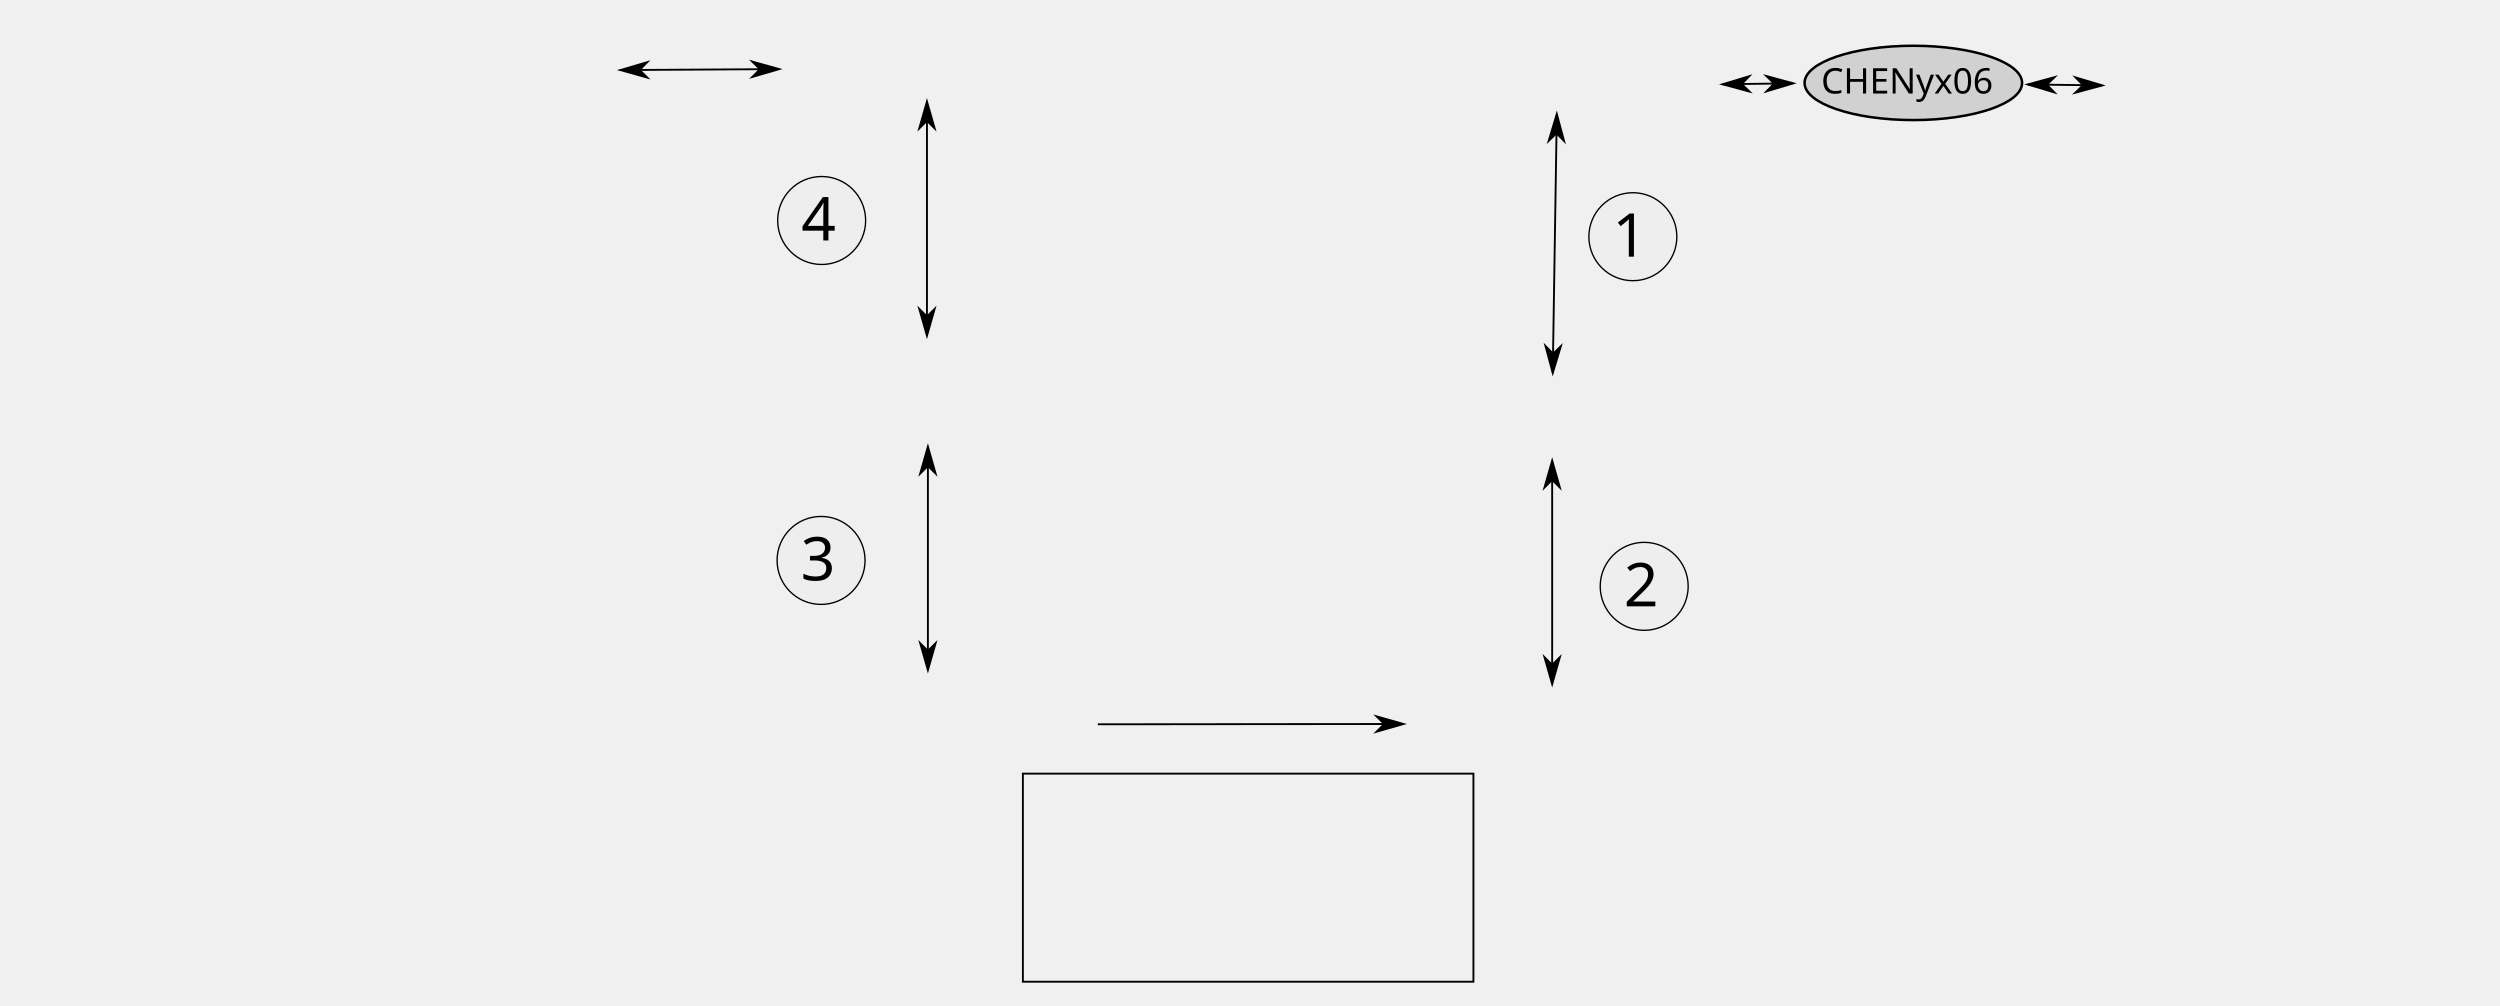
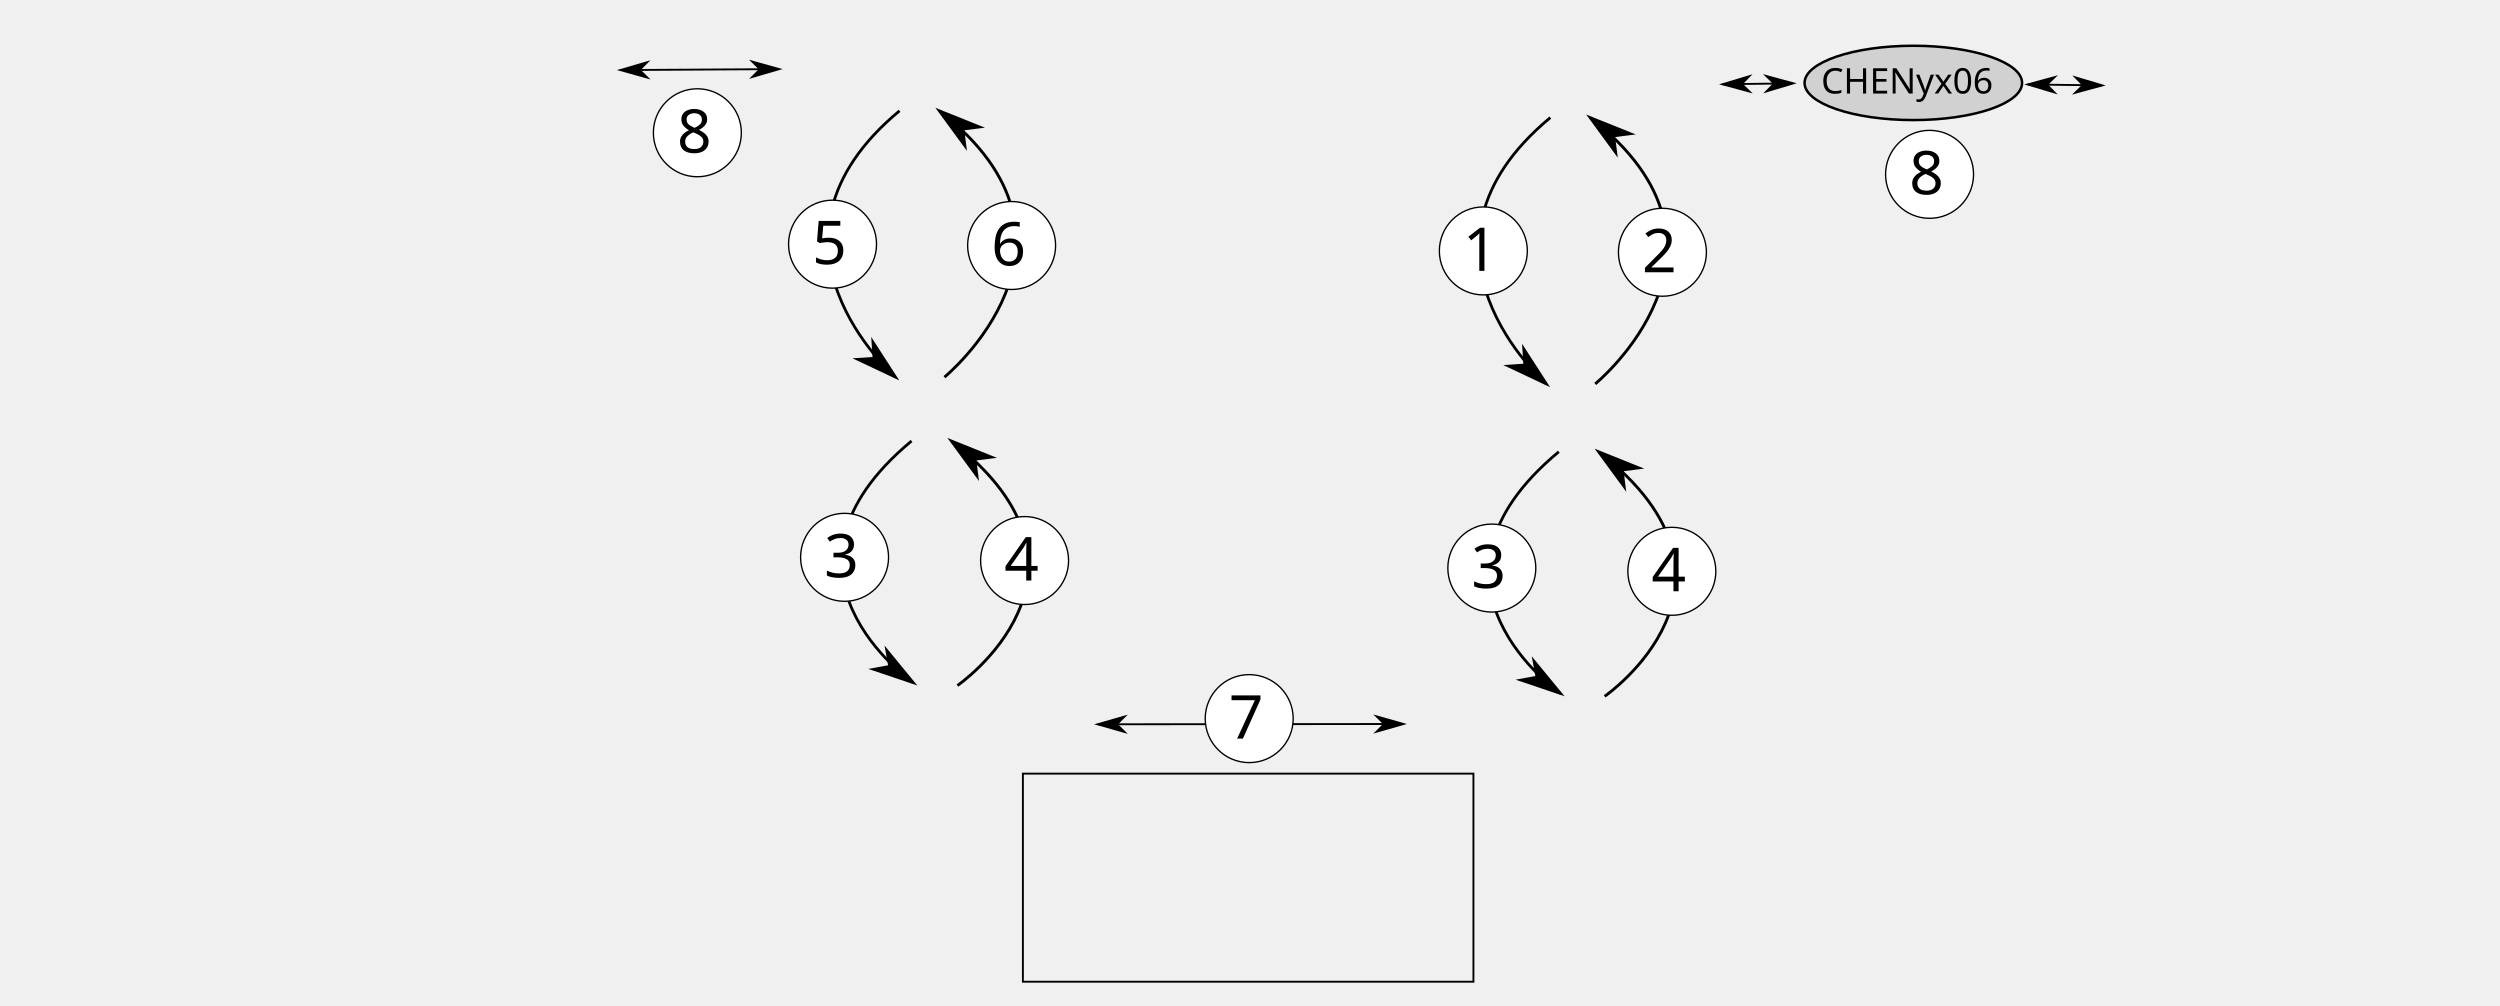
<svg xmlns="http://www.w3.org/2000/svg" width="350mm" height="140.824mm" viewBox="0 0 350 140.824" version="1.1" id="svg8">
  <defs id="defs2">
+     <marker orient="auto" refY="0" refX="0" id="marker3443" style="overflow:visible">
+       <path id="path3441" d="M 0,0 5,-5 -12.5,0 5,5 Z" style="fill:#000000;fill-opacity:1;fill-rule:evenodd;stroke:#000000;stroke-width:1pt;stroke-opacity:1" transform="matrix(0.8,0,0,0.8,10,0)" />
+     </marker>
+     <marker style="overflow:visible" id="marker1495" refX="0" refY="0" orient="auto">
+       <path transform="matrix(0.8,0,0,0.8,10,0)" style="fill:#000000;fill-opacity:1;fill-rule:evenodd;stroke:#000000;stroke-width:1pt;stroke-opacity:1" d="M 0,0 5,-5 -12.5,0 5,5 Z" id="path1493" />
+     </marker>
+     <marker orient="auto" refY="0" refX="0" id="marker1359" style="overflow:visible">
+       <path id="path1357" d="M 0,0 5,-5 -12.5,0 5,5 Z" style="fill:#000000;fill-opacity:1;fill-rule:evenodd;stroke:#000000;stroke-width:1pt;stroke-opacity:1" transform="matrix(-0.8,0,0,-0.8,-10,0)" />
+     </marker>
    <marker style="overflow:visible" id="marker3614" refX="0" refY="0" orient="auto">
      <path transform="matrix(-0.8,0,0,-0.8,-10,0)" style="fill:#000000;fill-opacity:1;fill-rule:evenodd;stroke:#000000;stroke-width:1pt;stroke-opacity:1" d="M 0,0 5,-5 -12.5,0 5,5 Z" id="path3612" />
    </marker>
    <marker orient="auto" refY="0" refX="0" id="marker3448" style="overflow:visible">
      <path id="path3446" d="M 0,0 5,-5 -12.5,0 5,5 Z" style="fill:#000000;fill-opacity:1;fill-rule:evenodd;stroke:#000000;stroke-width:1pt;stroke-opacity:1" transform="matrix(-0.8,0,0,-0.8,-10,0)" />
    </marker>
-     <marker style="overflow:visible" id="marker3300" refX="0" refY="0" orient="auto">
-       <path transform="matrix(-0.8,0,0,-0.8,-10,0)" style="fill:#000000;fill-opacity:1;fill-rule:evenodd;stroke:#000000;stroke-width:1pt;stroke-opacity:1" d="M 0,0 5,-5 -12.5,0 5,5 Z" id="path3298" />
-     </marker>
-     <marker orient="auto" refY="0" refX="0" id="marker3158" style="overflow:visible">
-       <path id="path3156" d="M 0,0 5,-5 -12.5,0 5,5 Z" style="fill:#000000;fill-opacity:1;fill-rule:evenodd;stroke:#000000;stroke-width:1pt;stroke-opacity:1" transform="matrix(-0.8,0,0,-0.8,-10,0)" />
-     </marker>
-     <marker orient="auto" refY="0" refX="0" id="marker3016" style="overflow:visible">
-       <path id="path3014" d="M 0,0 5,-5 -12.5,0 5,5 Z" style="fill:#000000;fill-opacity:1;fill-rule:evenodd;stroke:#000000;stroke-width:1pt;stroke-opacity:1" transform="matrix(0.8,0,0,0.8,10,0)" />
-     </marker>
-     <marker style="overflow:visible" id="marker2886" refX="0" refY="0" orient="auto">
-       <path transform="matrix(0.8,0,0,0.8,10,0)" style="fill:#000000;fill-opacity:1;fill-rule:evenodd;stroke:#000000;stroke-width:1pt;stroke-opacity:1" d="M 0,0 5,-5 -12.5,0 5,5 Z" id="path2884" />
-     </marker>
    <marker style="overflow:visible" id="marker2744" refX="0" refY="0" orient="auto">
      <path transform="matrix(-0.8,0,0,-0.8,-10,0)" style="fill:#000000;fill-opacity:1;fill-rule:evenodd;stroke:#000000;stroke-width:1pt;stroke-opacity:1" d="M 0,0 5,-5 -12.5,0 5,5 Z" id="path2742" />
    </marker>
-     <marker orient="auto" refY="0" refX="0" id="marker3421" style="overflow:visible">
-       <path id="path3419" d="M 0,0 5,-5 -12.5,0 5,5 Z" style="fill:#000000;fill-opacity:1;fill-rule:evenodd;stroke:#000000;stroke-width:1pt;stroke-opacity:1" transform="matrix(0.8,0,0,0.8,10,0)" />
-     </marker>
    <marker style="overflow:visible" id="marker3249" refX="0" refY="0" orient="auto">
      <path transform="matrix(0.8,0,0,0.8,10,0)" style="fill:#000000;fill-opacity:1;fill-rule:evenodd;stroke:#000000;stroke-width:1pt;stroke-opacity:1" d="M 0,0 5,-5 -12.5,0 5,5 Z" id="path3247" />
    </marker>
-     <marker orient="auto" refY="0" refX="0" id="Arrow1Lstart" style="overflow:visible">
-       <path id="path833" d="M 0,0 5,-5 -12.5,0 5,5 Z" style="fill:#000000;fill-opacity:1;fill-rule:evenodd;stroke:#000000;stroke-width:1pt;stroke-opacity:1" transform="matrix(0.8,0,0,0.8,10,0)" />
-     </marker>
    <marker style="overflow:visible" id="marker2932" refX="0" refY="0" orient="auto">
      <path transform="matrix(-0.8,0,0,-0.8,-10,0)" style="fill:#000000;fill-opacity:1;fill-rule:evenodd;stroke:#000000;stroke-width:1pt;stroke-opacity:1" d="M 0,0 5,-5 -12.5,0 5,5 Z" id="path2930" />
    </marker>
-     <marker orient="auto" refY="0" refX="0" id="Arrow1Lend" style="overflow:visible">
-       <path id="path836" d="M 0,0 5,-5 -12.5,0 5,5 Z" style="fill:#000000;fill-opacity:1;fill-rule:evenodd;stroke:#000000;stroke-width:1pt;stroke-opacity:1" transform="matrix(-0.8,0,0,-0.8,-10,0)" />
-     </marker>
    <marker orient="auto" refY="0" refX="0" id="Arrow1Lend-6" style="overflow:visible">
      <path id="path836-0" d="M 0,0 5,-5 -12.5,0 5,5 Z" style="fill:#000000;fill-opacity:1;fill-rule:evenodd;stroke:#000000;stroke-width:1pt;stroke-opacity:1" transform="matrix(-0.8,0,0,-0.8,-10,0)" />
    </marker>
    <marker orient="auto" refY="0" refX="0" id="Arrow1Lend-6-1" style="overflow:visible">
      <path id="path836-0-5" d="M 0,0 5,-5 -12.5,0 5,5 Z" style="fill:#000000;fill-opacity:1;fill-rule:evenodd;stroke:#000000;stroke-width:1pt;stroke-opacity:1" transform="matrix(-0.8,0,0,-0.8,-10,0)" />
    </marker>
    <marker orient="auto" refY="0" refX="0" id="Arrow1Lend-6-1-2" style="overflow:visible">
      <path id="path836-0-5-8" d="M 0,0 5,-5 -12.5,0 5,5 Z" style="fill:#000000;fill-opacity:1;fill-rule:evenodd;stroke:#000000;stroke-width:1pt;stroke-opacity:1" transform="matrix(-0.8,0,0,-0.8,-10,0)" />
    </marker>
    <marker orient="auto" refY="0" refX="0" id="Arrow1Lend-6-1-9" style="overflow:visible">
      <path id="path836-0-5-7" d="M 0,0 5,-5 -12.5,0 5,5 Z" style="fill:#000000;fill-opacity:1;fill-rule:evenodd;stroke:#000000;stroke-width:1pt;stroke-opacity:1" transform="matrix(-0.8,0,0,-0.8,-10,0)" />
    </marker>
    <marker orient="auto" refY="0" refX="0" id="Arrow1Lend-6-8" style="overflow:visible">
      <path id="path836-0-1" d="M 0,0 5,-5 -12.5,0 5,5 Z" style="fill:#000000;fill-opacity:1;fill-rule:evenodd;stroke:#000000;stroke-width:1pt;stroke-opacity:1" transform="matrix(-0.8,0,0,-0.8,-10,0)" />
    </marker>
    <marker style="overflow:visible" id="marker3249-4" refX="0" refY="0" orient="auto">
      <path transform="matrix(0.8,0,0,0.8,10,0)" style="fill:#000000;fill-opacity:1;fill-rule:evenodd;stroke:#000000;stroke-width:1pt;stroke-opacity:1" d="M 0,0 5,-5 -12.5,0 5,5 Z" id="path3247-2" />
    </marker>
    <marker style="overflow:visible" id="marker3249-4-5" refX="0" refY="0" orient="auto">
      <path transform="matrix(0.8,0,0,0.8,10,0)" style="fill:#000000;fill-opacity:1;fill-rule:evenodd;stroke:#000000;stroke-width:1pt;stroke-opacity:1" d="M 0,0 5,-5 -12.5,0 5,5 Z" id="path3247-2-4" />
    </marker>
    <marker style="overflow:visible" id="marker3249-4-3" refX="0" refY="0" orient="auto">
      <path transform="matrix(0.8,0,0,0.8,10,0)" style="fill:#000000;fill-opacity:1;fill-rule:evenodd;stroke:#000000;stroke-width:1pt;stroke-opacity:1" d="M 0,0 5,-5 -12.5,0 5,5 Z" id="path3247-2-0" />
    </marker>
+     <marker orient="auto" refY="0" refX="0" id="marker1359-5" style="overflow:visible">
+       <path id="path1357-9" d="M 0,0 5,-5 -12.5,0 5,5 Z" style="fill:#000000;fill-opacity:1;fill-rule:evenodd;stroke:#000000;stroke-width:1pt;stroke-opacity:1" transform="matrix(-0.8,0,0,-0.8,-10,0)" />
+     </marker>
+     <marker style="overflow:visible" id="marker1495-2" refX="0" refY="0" orient="auto">
+       <path transform="matrix(0.8,0,0,0.8,10,0)" style="fill:#000000;fill-opacity:1;fill-rule:evenodd;stroke:#000000;stroke-width:1pt;stroke-opacity:1" d="M 0,0 5,-5 -12.5,0 5,5 Z" id="path1493-9" />
+     </marker>
+     <marker style="overflow:visible" id="marker1495-2-0" refX="0" refY="0" orient="auto">
+       <path transform="matrix(0.8,0,0,0.8,10,0)" style="fill:#000000;fill-opacity:1;fill-rule:evenodd;stroke:#000000;stroke-width:1pt;stroke-opacity:1" d="M 0,0 5,-5 -12.5,0 5,5 Z" id="path1493-9-4" />
+     </marker>
+     <marker orient="auto" refY="0" refX="0" id="marker1359-5-2" style="overflow:visible">
+       <path id="path1357-9-2" d="M 0,0 5,-5 -12.5,0 5,5 Z" style="fill:#000000;fill-opacity:1;fill-rule:evenodd;stroke:#000000;stroke-width:1pt;stroke-opacity:1" transform="matrix(-0.8,0,0,-0.8,-10,0)" />
+     </marker>
+     <marker orient="auto" refY="0" refX="0" id="marker1359-5-2-2" style="overflow:visible">
+       <path id="path1357-9-2-5" d="M 0,0 5,-5 -12.5,0 5,5 Z" style="fill:#000000;fill-opacity:1;fill-rule:evenodd;stroke:#000000;stroke-width:1pt;stroke-opacity:1" transform="matrix(-0.8,0,0,-0.8,-10,0)" />
+     </marker>
+     <marker style="overflow:visible" id="marker1495-2-0-5" refX="0" refY="0" orient="auto">
+       <path transform="matrix(0.8,0,0,0.8,10,0)" style="fill:#000000;fill-opacity:1;fill-rule:evenodd;stroke:#000000;stroke-width:1pt;stroke-opacity:1" d="M 0,0 5,-5 -12.5,0 5,5 Z" id="path1493-9-4-3" />
+     </marker>
  </defs>
  <g id="layer1" transform="translate(34.87539,-19.64069)">
-     <path style="fill:none;stroke:#000000;stroke-width:0.265px;stroke-linecap:butt;stroke-linejoin:miter;stroke-opacity:1;marker-end:url(#Arrow1Lend);marker-start:url(#marker2886)" d="M 94.898,33.881 V 66.622" id="path831" />
-     <flowRoot xml:space="preserve" id="flowRoot815-9" style="font-style:normal;font-weight:normal;line-height:0.25;font-family:sans-serif;letter-spacing:0px;word-spacing:0px;baseline-shift:baseline;fill:#000000;fill-opacity:1;stroke:none" transform="matrix(0.4623408,0,0,0.4666519,13.54713,-32.45802)">
+     <path style="fill:none;stroke:#000000;stroke-width:0.405;stroke-linecap:butt;stroke-linejoin:miter;stroke-miterlimit:4;stroke-dasharray:none;stroke-opacity:1;marker-start:url(#marker1495)" d="m 96.695,35.21 c 23.665,18.371 0.649,37.232 0.649,37.232" id="path1116-8" />
+     <path style="fill:none;stroke:#000000;stroke-width:0.392px;stroke-linecap:butt;stroke-linejoin:miter;stroke-opacity:1;marker-end:url(#marker1359)" d="M 91.058,35.156 C 68.917,53.532 90.452,72.398 90.452,72.398" id="path1116" />
+     <flowRoot xml:space="preserve" id="flowRoot815-9" style="font-style:normal;font-weight:normal;line-height:0.25;font-family:sans-serif;letter-spacing:0px;word-spacing:0px;baseline-shift:baseline;fill:#000000;fill-opacity:1;stroke:none" transform="matrix(0.4623408,0,0,0.4666519,11.67625,-31.1484)">
      <flowRegion id="flowRegion817-4">
        <rect id="rect819-8" width="147.143" height="71.429" x="140" y="229.663" />
      </flowRegion>
      <flowPara id="flowPara821-5">
        <flowSpan style="font-style:normal;font-variant:normal;font-weight:normal;font-stretch:normal;font-family:Symbol;-inkscape-font-specification:Symbol" id="flowSpan1332">l</flowSpan>
        <flowSpan style="font-size:65%;baseline-shift:sub" id="flowSpan1435">ETRS89</flowSpan>/<flowSpan style="font-style:normal;font-variant:normal;font-weight:normal;font-stretch:normal;font-family:Symbol;-inkscape-font-specification:Symbol" id="flowSpan1334">j</flowSpan>
        <flowSpan style="font-size:65%;baseline-shift:sub" id="flowSpan823-4">ETRS89</flowSpan>
      </flowPara>
    </flowRoot>
    <flowRoot xml:space="preserve" id="flowRoot1393" style="font-style:normal;font-weight:normal;font-size:18.667px;line-height:0.25;font-family:sans-serif;letter-spacing:0px;word-spacing:0px;fill:#000000;fill-opacity:1;stroke:none" transform="scale(0.2645833)">
      <flowRegion id="flowRegion1395">
        <rect id="rect1397" width="2.143" height="25.714" x="360.714" y="346.091" />
      </flowRegion>
      <flowPara id="flowPara1399" />
    </flowRoot>
    <flowRoot xml:space="preserve" id="flowRoot1437" style="font-style:normal;font-variant:normal;font-weight:normal;font-stretch:normal;font-size:18.667px;line-height:1.25;font-family:'Times New Roman';-inkscape-font-specification:'Times New Roman, ';letter-spacing:0px;word-spacing:0px;fill:#000000;fill-opacity:1;stroke:none" transform="matrix(0.2645833,0,0,0.2645833,-37.36401,8.525762)">
      <flowRegion id="flowRegion1439" style="font-style:normal;font-variant:normal;font-weight:normal;font-stretch:normal;line-height:1.25;font-family:'Times New Roman';-inkscape-font-specification:'Times New Roman, '">
        <rect id="rect1441" width="248.385" height="22.049" x="32.143" y="240.377" style="font-style:normal;font-variant:normal;font-weight:normal;font-stretch:normal;line-height:1.25;font-family:'Times New Roman';-inkscape-font-specification:'Times New Roman, '" />
      </flowRegion>
      <flowPara id="flowPara1443" style="font-style:normal;font-variant:normal;font-weight:normal;font-stretch:normal;font-family:'Times New Roman';-inkscape-font-specification:'Times New Roman, '">Géographiques</flowPara>
    </flowRoot>
    <flowRoot xml:space="preserve" id="flowRoot1437-8" style="font-style:normal;font-variant:normal;font-weight:normal;font-stretch:normal;font-size:18.667px;line-height:1.25;font-family:'Times New Roman';-inkscape-font-specification:'Times New Roman, ';letter-spacing:0px;word-spacing:0px;fill:#000000;fill-opacity:1;stroke:none" transform="matrix(0.2645833,0,0,0.2645833,-38.38366,-37.55107)">
      <flowRegion id="flowRegion1439-3" style="font-style:normal;font-variant:normal;font-weight:normal;font-stretch:normal;line-height:1.25;font-family:'Times New Roman';-inkscape-font-specification:'Times New Roman, '">
        <rect id="rect1441-1" width="248.385" height="22.049" x="32.143" y="240.377" style="font-style:normal;font-variant:normal;font-weight:normal;font-stretch:normal;line-height:1.25;font-family:'Times New Roman';-inkscape-font-specification:'Times New Roman, '" />
      </flowRegion>
      <flowPara id="flowPara1443-9" style="font-style:normal;font-variant:normal;font-weight:normal;font-stretch:normal;font-family:'Times New Roman';-inkscape-font-specification:'Times New Roman, '">Planimétriques projetées</flowPara>
    </flowRoot>
-     <path style="fill:none;stroke:#000000;stroke-width:0.265;stroke-linecap:butt;stroke-linejoin:miter;stroke-miterlimit:4;stroke-dasharray:none;stroke-opacity:1;marker-end:url(#Arrow1Lend-6-1);marker-start:url(#marker3016)" d="M 95.031,82.2 V 113.431" id="path831-2-6" />
    <flowRoot xml:space="preserve" id="flowRoot1437-5" style="font-style:normal;font-variant:normal;font-weight:normal;font-stretch:normal;font-size:18.667px;line-height:1.25;font-family:'Times New Roman';-inkscape-font-specification:'Times New Roman, ';letter-spacing:0px;word-spacing:0px;fill:#000000;fill-opacity:1;stroke:none" transform="matrix(0.2645833,0,0,0.2645833,-36.29754,52.78483)">
      <flowRegion id="flowRegion1439-0" style="font-style:normal;font-variant:normal;font-weight:normal;font-stretch:normal;line-height:1.25;font-family:'Times New Roman';-inkscape-font-specification:'Times New Roman, '">
        <rect id="rect1441-2" width="248.385" height="22.049" x="32.143" y="240.377" style="font-style:normal;font-variant:normal;font-weight:normal;font-stretch:normal;line-height:1.25;font-family:'Times New Roman';-inkscape-font-specification:'Times New Roman, '" />
      </flowRegion>
      <flowPara id="flowPara1443-7" style="font-style:normal;font-variant:normal;font-weight:normal;font-stretch:normal;font-family:'Times New Roman';-inkscape-font-specification:'Times New Roman, '">Cartésienne</flowPara>
    </flowRoot>
    <flowRoot xml:space="preserve" id="flowRoot815-9-6" style="font-style:normal;font-weight:normal;line-height:0.25;font-family:sans-serif;letter-spacing:0px;word-spacing:0px;baseline-shift:baseline;fill:#000000;fill-opacity:1;stroke:none" transform="matrix(0.4623408,0,0,0.4666519,13.09458,12.13129)">
      <flowRegion id="flowRegion817-4-3">
        <rect id="rect819-8-7" width="147.143" height="71.429" x="140" y="229.663" />
      </flowRegion>
      <flowPara id="flowPara821-5-9">X<flowSpan style="font-size:65%;baseline-shift:sub" id="flowSpan1435-3">ETRS89</flowSpan>/Y<flowSpan style="font-size:65%;baseline-shift:sub" id="flowSpan823-4-3">ETRS89</flowSpan>
      </flowPara>
    </flowRoot>
-     <path style="fill:none;stroke:#000000;stroke-width:0.265;stroke-linecap:butt;stroke-linejoin:miter;stroke-miterlimit:4;stroke-dasharray:none;stroke-opacity:1;marker-end:url(#Arrow1Lend-6-1-2)" d="m 118.818,121.041 42.763,-0.04" id="path831-2-6-4" />
-     <path style="fill:none;stroke:#000000;stroke-width:0.265;stroke-linecap:butt;stroke-linejoin:miter;stroke-miterlimit:4;stroke-dasharray:none;stroke-opacity:1;marker-start:url(#Arrow1Lstart);marker-end:url(#marker3300)" d="M 182.428,84.158 V 115.388" id="path831-2-6-8" />
-     <path style="fill:none;stroke:#000000;stroke-width:0.265px;stroke-linecap:butt;stroke-linejoin:miter;stroke-opacity:1;marker-start:url(#marker3421);marker-end:url(#marker3158)" d="m 183.077,35.637 -0.567,36.195" id="path831-2-0" />
+     <path style="fill:none;stroke:#000000;stroke-width:0.265;stroke-linecap:butt;stroke-linejoin:miter;stroke-miterlimit:4;stroke-dasharray:none;stroke-opacity:1;marker-start:url(#marker3443);marker-end:url(#Arrow1Lend-6-1-2)" d="m 118.818,121.041 42.763,-0.04" id="path831-2-6-4" />
    <flowRoot xml:space="preserve" id="flowRoot3227" style="font-style:normal;font-weight:normal;font-size:18.667px;line-height:0.25;font-family:sans-serif;letter-spacing:0px;word-spacing:0px;fill:#000000;fill-opacity:1;stroke:none" transform="scale(0.2645833)">
      <flowRegion id="flowRegion3229">
        <rect id="rect3231" width="123.239" height="55.558" x="130.31" y="144.692" />
      </flowRegion>
      <flowPara id="flowPara3233" />
    </flowRoot>
    <flowRoot xml:space="preserve" id="flowRoot3495" style="font-style:normal;font-weight:normal;font-size:18.667px;line-height:2;font-family:sans-serif;letter-spacing:0px;word-spacing:0px;fill:#000000;fill-opacity:1;stroke:none;stroke-opacity:1" transform="matrix(0.2645833,0,0,0.2645833,8.103185,11.10169)">
      <flowRegion id="flowRegion3497" style="line-height:2;stroke:none;stroke-opacity:1">
        <rect id="rect3499" width="283.838" height="116.036" x="390.714" y="438.35" style="line-height:2;stroke:none;stroke-opacity:1" />
      </flowRegion>
      <flowPara id="flowPara3501" style="font-style:normal;font-variant:normal;font-weight:normal;font-stretch:normal;font-size:16px;line-height:0.5;font-family:'Swis721 LtCn BT';-inkscape-font-specification:'Swis721 LtCn BT';stroke:none;stroke-opacity:1">X<flowSpan style="font-style:normal;font-variant:normal;font-weight:normal;font-stretch:normal;font-size:16px;line-height:0.5;font-family:'Swis721 LtCn BT';-inkscape-font-specification:'Swis721 LtCn BT';baseline-shift:sub;stroke:none;stroke-opacity:1" id="flowSpan3525">CH1903+</flowSpan> = X<flowSpan style="font-style:normal;font-variant:normal;font-weight:normal;font-stretch:normal;font-size:16px;line-height:0.5;font-family:'Swis721 LtCn BT';-inkscape-font-specification:'Swis721 LtCn BT';baseline-shift:sub;stroke:none;stroke-opacity:1" id="flowSpan3519">ETRS89</flowSpan> - 674.374 m</flowPara>
      <flowPara id="flowPara3503" style="font-style:normal;font-variant:normal;font-weight:normal;font-stretch:normal;font-size:16px;line-height:0.5;font-family:'Swis721 LtCn BT';-inkscape-font-specification:'Swis721 LtCn BT';stroke:none;stroke-opacity:1">Y<flowSpan style="font-style:normal;font-variant:normal;font-weight:normal;font-stretch:normal;font-size:16px;line-height:0.5;font-family:'Swis721 LtCn BT';-inkscape-font-specification:'Swis721 LtCn BT';baseline-shift:sub;stroke:none;stroke-opacity:1" id="flowSpan3523">CH1903+</flowSpan> = Y<flowSpan style="font-style:normal;font-variant:normal;font-weight:normal;font-stretch:normal;font-size:16px;line-height:0.5;font-family:'Swis721 LtCn BT';-inkscape-font-specification:'Swis721 LtCn BT';baseline-shift:sub;stroke:none;stroke-opacity:1" id="flowSpan3517">ETRS89</flowSpan> - 15.056 m</flowPara>
      <flowPara id="flowPara3513" style="font-style:normal;font-variant:normal;font-weight:normal;font-stretch:normal;font-size:16px;line-height:0.5;font-family:'Swis721 LtCn BT';-inkscape-font-specification:'Swis721 LtCn BT';stroke:none;stroke-opacity:1">Z<flowSpan style="font-style:normal;font-variant:normal;font-weight:normal;font-stretch:normal;font-size:16px;line-height:0.5;font-family:'Swis721 LtCn BT';-inkscape-font-specification:'Swis721 LtCn BT';baseline-shift:sub;stroke:none;stroke-opacity:1" id="flowSpan3521">CH1903+</flowSpan> = Z<flowSpan style="font-style:normal;font-variant:normal;font-weight:normal;font-stretch:normal;font-size:16px;line-height:0.5;font-family:'Swis721 LtCn BT';-inkscape-font-specification:'Swis721 LtCn BT';baseline-shift:sub;stroke:none;stroke-opacity:1" id="flowSpan3515">ETRS89</flowSpan> - 405.346 m</flowPara>
      <flowPara id="flowPara3505" style="font-style:normal;font-variant:normal;font-weight:normal;font-stretch:normal;font-size:16px;line-height:0.5;font-family:'Swis721 LtCn BT';-inkscape-font-specification:'Swis721 LtCn BT';stroke:none;stroke-opacity:1" />
    </flowRoot>
    <text xml:space="preserve" style="font-style:normal;font-weight:normal;font-size:4.939px;line-height:0.25;font-family:sans-serif;letter-spacing:0px;word-spacing:0px;fill:#000000;fill-opacity:1;stroke:none;stroke-width:0.265" x="154.084" y="157.257" id="text3509">
      <tspan id="tspan3507" x="154.084" y="159.294" style="stroke-width:0.265" />
      <tspan x="154.084" y="160.528" style="stroke-width:0.265" id="tspan3511" />
    </text>
    <rect style="fill:none;fill-opacity:1;stroke:#000000;stroke-width:0.265;stroke-miterlimit:4.1;stroke-dasharray:none;stroke-dashoffset:0;stroke-opacity:1" id="rect3533" width="63.076" height="29.132" x="108.329" y="127.949" />
    <path style="fill:none;stroke:#000000;stroke-width:0.265px;stroke-linecap:butt;stroke-linejoin:miter;stroke-opacity:1;marker-start:url(#marker3249-4);marker-end:url(#marker3448)" d="m 216.158,31.306 -9.859,0.131" id="path831-0-1" />
    <ellipse style="fill:#d1d1d1;fill-opacity:1;stroke:#000000;stroke-width:0.351;stroke-miterlimit:4;stroke-dasharray:none;stroke-dashoffset:0;stroke-opacity:1" id="path825-5-9" cx="232.99" cy="31.249" rx="15.226" ry="5.203" />
    <text xml:space="preserve" style="font-style:normal;font-weight:normal;font-size:4.939px;line-height:0.25;font-family:sans-serif;letter-spacing:0px;word-spacing:0px;fill:#000000;fill-opacity:1;stroke:none;stroke-width:0.265" x="220.089" y="32.731" id="text829-5-9">
      <tspan id="tspan827-4-8" x="220.089" y="32.731" style="stroke-width:0.265">CHENyx06</tspan>
    </text>
    <path style="fill:none;stroke:#000000;stroke-width:0.265px;stroke-linecap:butt;stroke-linejoin:miter;stroke-opacity:1;marker-start:url(#marker3249-4-5);marker-end:url(#marker3614)" d="M 259.416,31.597 249.028,31.463" id="path831-0-1-4" />
    <flowRoot xml:space="preserve" id="flowRoot815-9-2" style="font-style:normal;font-weight:normal;line-height:0.25;font-family:sans-serif;letter-spacing:0px;word-spacing:0px;baseline-shift:baseline;fill:#000000;fill-opacity:1;stroke:none" transform="matrix(0.4623408,0,0,0.4666519,13.49877,-79.2894)">
      <flowRegion id="flowRegion817-4-0">
        <rect id="rect819-8-2" width="147.143" height="71.429" x="140" y="229.663" />
      </flowRegion>
      <flowPara id="flowPara821-5-0">E<flowSpan style="font-size:65%;baseline-shift:sub" id="flowSpan1435-6">RGF93</flowSpan>/N<flowSpan style="font-size:65%;baseline-shift:sub" id="flowSpan823-4-31">RGF93</flowSpan>
      </flowPara>
    </flowRoot>
    <flowRoot xml:space="preserve" id="flowRoot815-9-6-7" style="font-style:normal;font-weight:normal;line-height:0.25;font-family:sans-serif;letter-spacing:0px;word-spacing:0px;baseline-shift:baseline;fill:#000000;fill-opacity:1;stroke:none" transform="matrix(0.4623408,0,0,0.4666519,99.72425,12.91858)">
      <flowRegion id="flowRegion817-4-3-5">
        <rect id="rect819-8-7-7" width="147.143" height="71.429" x="140" y="229.663" />
      </flowRegion>
      <flowPara id="flowPara821-5-9-7">X<flowSpan style="font-size:65%;baseline-shift:sub" id="flowSpan1435-3-99">CH1903+</flowSpan>/Y<flowSpan style="font-size:65%;baseline-shift:sub" id="flowSpan823-4-3-4">CH1903+</flowSpan>
      </flowPara>
    </flowRoot>
    <flowRoot xml:space="preserve" id="flowRoot815-9-3" style="font-style:normal;font-weight:normal;line-height:0.25;font-family:sans-serif;letter-spacing:0px;word-spacing:0px;baseline-shift:baseline;fill:#000000;fill-opacity:1;stroke:none" transform="matrix(0.4623408,0,0,0.4666519,99.62722,-29.59135)">
      <flowRegion id="flowRegion817-4-5">
        <rect id="rect819-8-6" width="147.143" height="71.429" x="140" y="229.663" />
      </flowRegion>
      <flowPara id="flowPara821-5-3">
        <flowSpan style="font-style:normal;font-variant:normal;font-weight:normal;font-stretch:normal;font-family:Symbol;-inkscape-font-specification:Symbol" id="flowSpan1332-3">l</flowSpan>
        <flowSpan style="font-size:65%;baseline-shift:sub" id="flowSpan1435-9">CH1903+</flowSpan>/<flowSpan style="font-style:normal;font-variant:normal;font-weight:normal;font-stretch:normal;font-family:Symbol;-inkscape-font-specification:Symbol" id="flowSpan1334-7">j</flowSpan>
        <flowSpan style="font-size:65%;baseline-shift:sub" id="flowSpan823-4-2">CH1903+</flowSpan>
      </flowPara>
    </flowRoot>
    <flowRoot xml:space="preserve" id="flowRoot815-9-2-4" style="font-style:normal;font-weight:normal;line-height:0.25;font-family:sans-serif;letter-spacing:0px;word-spacing:0px;baseline-shift:baseline;fill:#000000;fill-opacity:1;stroke:none" transform="matrix(0.4623408,0,0,0.4666519,96.48165,-77.57909)">
      <flowRegion id="flowRegion817-4-0-3">
        <rect id="rect819-8-2-0" width="147.143" height="71.429" x="140" y="229.663" />
      </flowRegion>
      <flowPara id="flowPara821-5-0-7">E<flowSpan style="font-size:65%;baseline-shift:sub" id="flowSpan1435-6-0">CH1903+</flowSpan>/N<flowSpan style="font-size:65%;baseline-shift:sub" id="flowSpan823-4-31-4">CH1903+</flowSpan>
      </flowPara>
    </flowRoot>
    <flowRoot xml:space="preserve" id="flowRoot815-9-2-4-7" style="font-style:normal;font-weight:normal;line-height:0.25;font-family:sans-serif;letter-spacing:0px;word-spacing:0px;baseline-shift:baseline;fill:#000000;fill-opacity:1;stroke:none" transform="matrix(0.4623408,0,0,0.4666519,194.3143,-77.39011)">
      <flowRegion id="flowRegion817-4-0-3-5">
        <rect id="rect819-8-2-0-9" width="147.143" height="71.429" x="140" y="229.663" />
      </flowRegion>
      <flowPara id="flowPara821-5-0-7-5">Y<flowSpan style="font-size:65%;baseline-shift:sub" id="flowSpan1435-6-0-0">CH1903</flowSpan>/X<flowSpan style="font-size:65%;baseline-shift:sub" id="flowSpan823-4-31-4-6">CH1903</flowSpan>
      </flowPara>
    </flowRoot>
    <flowRoot xml:space="preserve" id="flowRoot815-9-2-6" style="font-style:normal;font-weight:normal;line-height:0.25;font-family:sans-serif;letter-spacing:0px;word-spacing:0px;baseline-shift:baseline;fill:#000000;fill-opacity:1;stroke:none" transform="matrix(0.4623408,0,0,0.4666519,-39.28834,-79.24089)">
      <flowRegion id="flowRegion817-4-0-2">
        <rect id="rect819-8-2-8" width="147.143" height="71.429" x="140" y="229.663" />
      </flowRegion>
      <flowPara id="flowPara821-5-0-0">E<flowSpan style="font-size:65%;baseline-shift:sub" id="flowSpan1435-6-5">NTF</flowSpan>/N<flowSpan style="font-size:65%;baseline-shift:sub" id="flowSpan823-4-31-8">NTF</flowSpan>
      </flowPara>
    </flowRoot>
-     <path style="fill:none;stroke:#000000;stroke-width:0.265;stroke-linecap:butt;stroke-linejoin:miter;stroke-opacity:1;marker-start:url(#marker3249-4-3);stroke-miterlimit:4;stroke-dasharray:none;marker-end:url(#marker2744)" d="M 74.182,29.316 51.999,29.449" id="path831-0-1-5" />
+     <path style="fill:none;stroke:#000000;stroke-width:0.265;stroke-linecap:butt;stroke-linejoin:miter;stroke-miterlimit:4;stroke-dasharray:none;stroke-opacity:1;marker-start:url(#marker3249-4-3);marker-end:url(#marker2744)" d="M 74.182,29.316 51.999,29.449" id="path831-0-1-5" />
    <flowRoot xml:space="preserve" id="flowRoot2607" style="font-style:normal;font-weight:normal;font-size:18.667px;line-height:0.25;font-family:sans-serif;letter-spacing:0px;word-spacing:0px;fill:#000000;fill-opacity:1;stroke:none" transform="matrix(0.2645833,0,0,0.2645833,-34.87539,19.64069)">
      <flowRegion id="flowRegion2609">
        <rect id="rect2611" width="1587.143" height="730" x="-98.571" y="-92.038" />
      </flowRegion>
      <flowPara id="flowPara2613" />
    </flowRoot>
-     <circle style="fill:#000000;fill-opacity:0.008;stroke:#000000;stroke-width:0.191;stroke-miterlimit:4.1;stroke-dasharray:none;stroke-dashoffset:0;stroke-opacity:1" id="path2617" cx="80.157" cy="50.51" r="6.158" />
    <flowRoot xml:space="preserve" id="flowRoot2619" style="font-style:normal;font-weight:normal;font-size:18.667px;line-height:0.25;font-family:sans-serif;letter-spacing:0px;word-spacing:0px;fill:#000000;fill-opacity:1;stroke:none" transform="matrix(0.2645833,0,0,0.2645833,-34.87539,19.64069)">
      <flowRegion id="flowRegion2621">
        <rect id="rect2623" width="18.183" height="19.193" x="428.305" y="108.993" />
      </flowRegion>
      <flowPara id="flowPara2625" style="font-size:32px">1</flowPara>
    </flowRoot>
    <flowRoot xml:space="preserve" id="flowRoot2627" style="font-style:normal;font-weight:normal;font-size:18.667px;line-height:0.25;font-family:sans-serif;letter-spacing:0px;word-spacing:0px;fill:#000000;fill-opacity:1;stroke:none" transform="matrix(0.2645833,0,0,0.2645833,-34.87539,19.64069)">
      <flowRegion id="flowRegion2629">
        <rect id="rect2631" width="53.538" height="55.558" x="412.142" y="102.933" />
      </flowRegion>
      <flowPara id="flowPara2633" />
    </flowRoot>
    <flowRoot xml:space="preserve" id="flowRoot2635" style="font-style:normal;font-weight:normal;font-size:18.667px;line-height:0.25;font-family:sans-serif;letter-spacing:0px;word-spacing:0px;fill:#000000;fill-opacity:1;stroke:none" transform="matrix(0.2645833,0,0,0.2645833,-34.87539,19.64069)">
      <flowRegion id="flowRegion2637">
        <rect id="rect2639" width="119.755" height="113.019" x="370.726" y="64.547" />
      </flowRegion>
      <flowPara id="flowPara2641" />
    </flowRoot>
    <flowRoot xml:space="preserve" id="flowRoot2643" style="font-style:normal;font-weight:normal;font-size:32px;line-height:0.25;font-family:sans-serif;letter-spacing:0px;word-spacing:0px;fill:#000000;fill-opacity:1;stroke:none" transform="matrix(0.2645833,0,0,0.2645833,-34.87539,19.64069)">
      <flowRegion id="flowRegion2645" style="font-size:32px">
        <rect id="rect2647" width="70.711" height="98.995" x="310.117" y="150.41" style="font-size:32px" />
      </flowRegion>
      <flowPara id="flowPara2649" />
    </flowRoot>
-     <text xml:space="preserve" style="font-style:normal;font-weight:normal;font-size:4.939px;line-height:0.25;font-family:sans-serif;letter-spacing:0px;word-spacing:0px;fill:#000000;fill-opacity:1;stroke:none;stroke-width:0.265" x="77.308" y="53.308" id="text2653">
-       <tspan id="tspan2651" x="77.308" y="53.308" style="font-size:8.467px;stroke-width:0.265">4</tspan>
-     </text>
-     <circle style="fill:#000000;fill-opacity:0.008;stroke:#000000;stroke-width:0.191;stroke-miterlimit:4.1;stroke-dasharray:none;stroke-dashoffset:0;stroke-opacity:1" id="path2617-3" cx="80.075" cy="98.1" r="6.158" />
-     <text xml:space="preserve" style="font-style:normal;font-weight:normal;font-size:4.939px;line-height:0.25;font-family:sans-serif;letter-spacing:0px;word-spacing:0px;fill:#000000;fill-opacity:1;stroke:none;stroke-width:0.265" x="77.225" y="100.898" id="text2653-0">
-       <tspan id="tspan2651-2" x="77.225" y="100.898" style="font-size:8.467px;stroke-width:0.265">3</tspan>
-     </text>
-     <circle style="fill:#000000;fill-opacity:0.008;stroke:#000000;stroke-width:0.191;stroke-miterlimit:4.1;stroke-dasharray:none;stroke-dashoffset:0;stroke-opacity:1" id="path2617-3-6" cx="195.312" cy="101.727" r="6.158" />
-     <text xml:space="preserve" style="font-style:normal;font-weight:normal;font-size:4.939px;line-height:0.25;font-family:sans-serif;letter-spacing:0px;word-spacing:0px;fill:#000000;fill-opacity:1;stroke:none;stroke-width:0.265" x="192.463" y="104.525" id="text2653-0-0">
-       <tspan id="tspan2651-2-1" x="192.463" y="104.525" style="font-size:8.467px;stroke-width:0.265">2</tspan>
-     </text>
-     <circle style="fill:#000000;fill-opacity:0.008;stroke:#000000;stroke-width:0.191;stroke-miterlimit:4.1;stroke-dasharray:none;stroke-dashoffset:0;stroke-opacity:1" id="path2617-3-6-7" cx="193.725" cy="52.779" r="6.158" />
-     <text xml:space="preserve" style="font-style:normal;font-weight:normal;font-size:4.939px;line-height:0.25;font-family:sans-serif;letter-spacing:0px;word-spacing:0px;fill:#000000;fill-opacity:1;stroke:none;stroke-width:0.265" x="190.875" y="55.577" id="text2653-0-0-4">
-       <tspan id="tspan2651-2-1-2" x="190.875" y="55.577" style="font-size:8.467px;stroke-width:0.265">1</tspan>
+     <g id="g1277" transform="translate(44.90128,13.47038)" />
+     <circle style="fill:#ffffff;fill-opacity:1;stroke:#000000;stroke-width:0.191;stroke-miterlimit:4.1;stroke-dasharray:none;stroke-dashoffset:0;stroke-opacity:1" id="path2617-3-4" cx="106.751" cy="54.011" r="6.158" />
+     <text xml:space="preserve" style="font-style:normal;font-weight:normal;font-size:4.939px;line-height:0.25;font-family:sans-serif;letter-spacing:0px;word-spacing:0px;fill:#000000;fill-opacity:1;stroke:none;stroke-width:0.265" x="103.901" y="56.809" id="text2653-0-2">
+       <tspan id="tspan2651-2-0" x="103.901" y="56.809" style="font-size:8.467px;stroke-width:0.265">6</tspan>
+     </text>
+     <circle style="fill:#ffffff;fill-opacity:1;stroke:#000000;stroke-width:0.191;stroke-miterlimit:4.1;stroke-dasharray:none;stroke-dashoffset:0;stroke-opacity:1" id="path2617-3-4-3" cx="81.681" cy="53.824" r="6.158" />
+     <text xml:space="preserve" style="font-style:normal;font-weight:normal;font-size:4.939px;line-height:0.25;font-family:sans-serif;letter-spacing:0px;word-spacing:0px;fill:#000000;fill-opacity:1;stroke:none;stroke-width:0.265" x="78.831" y="56.622" id="text2653-0-2-8">
+       <tspan id="tspan2651-2-0-3" x="78.831" y="56.622" style="font-size:8.467px;stroke-width:0.265">5</tspan>
+     </text>
+     <path style="fill:none;stroke:#000000;stroke-width:0.405;stroke-linecap:butt;stroke-linejoin:miter;stroke-miterlimit:4;stroke-dasharray:none;stroke-opacity:1;marker-start:url(#marker1495-2)" d="m 187.807,36.156 c 23.665,18.371 0.649,37.232 0.649,37.232" id="path1116-8-5" />
+     <path style="fill:none;stroke:#000000;stroke-width:0.392px;stroke-linecap:butt;stroke-linejoin:miter;stroke-opacity:1;marker-end:url(#marker1359-5)" d="M 182.171,36.102 C 160.029,54.478 181.564,73.344 181.564,73.344" id="path1116-7" />
+     <circle style="fill:#ffffff;fill-opacity:1;stroke:#000000;stroke-width:0.191;stroke-miterlimit:4.1;stroke-dasharray:none;stroke-dashoffset:0;stroke-opacity:1" id="path2617-3-4-1" cx="197.863" cy="54.957" r="6.158" />
+     <text xml:space="preserve" style="font-style:normal;font-weight:normal;font-size:4.939px;line-height:0.25;font-family:sans-serif;letter-spacing:0px;word-spacing:0px;fill:#000000;fill-opacity:1;stroke:none;stroke-width:0.265" x="195.013" y="57.755" id="text2653-0-2-3">
+       <tspan id="tspan2651-2-0-2" x="195.013" y="57.755" style="font-size:8.467px;stroke-width:0.265">2</tspan>
+     </text>
+     <circle style="fill:#ffffff;fill-opacity:1;stroke:#000000;stroke-width:0.191;stroke-miterlimit:4.1;stroke-dasharray:none;stroke-dashoffset:0;stroke-opacity:1" id="path2617-3-4-3-1" cx="172.793" cy="54.77" r="6.158" />
+     <text xml:space="preserve" style="font-style:normal;font-weight:normal;font-size:4.939px;line-height:0.25;font-family:sans-serif;letter-spacing:0px;word-spacing:0px;fill:#000000;fill-opacity:1;stroke:none;stroke-width:0.265" x="169.944" y="57.568" id="text2653-0-2-8-3">
+       <tspan id="tspan2651-2-0-3-7" x="169.944" y="57.568" style="font-size:8.467px;stroke-width:0.265">1</tspan>
+     </text>
+     <path style="fill:none;stroke:#000000;stroke-width:0.405;stroke-linecap:butt;stroke-linejoin:miter;stroke-miterlimit:4;stroke-dasharray:none;stroke-opacity:1;marker-start:url(#marker1495-2-0)" d="m 98.379,81.431 c 23.665,18.371 0.781,34.189 0.781,34.189" id="path1116-8-5-9" />
+     <path style="fill:none;stroke:#000000;stroke-width:0.392px;stroke-linecap:butt;stroke-linejoin:miter;stroke-opacity:1;marker-end:url(#marker1359-5-2)" d="m 92.742,81.377 c -22.142,18.376 0.187,33.803 0.187,33.803" id="path1116-7-5" />
+     <circle style="fill:#ffffff;fill-opacity:1;stroke:#000000;stroke-width:0.191;stroke-miterlimit:4.1;stroke-dasharray:none;stroke-dashoffset:0;stroke-opacity:1" id="path2617-3-4-1-7" cx="108.567" cy="98.116" r="6.158" />
+     <text xml:space="preserve" style="font-style:normal;font-weight:normal;font-size:4.939px;line-height:0.25;font-family:sans-serif;letter-spacing:0px;word-spacing:0px;fill:#000000;fill-opacity:1;stroke:none;stroke-width:0.265" x="105.717" y="100.914" id="text2653-0-2-3-1">
+       <tspan id="tspan2651-2-0-2-3" x="105.717" y="100.914" style="font-size:8.467px;stroke-width:0.265">4</tspan>
+     </text>
+     <circle style="fill:#ffffff;fill-opacity:1;stroke:#000000;stroke-width:0.191;stroke-miterlimit:4.1;stroke-dasharray:none;stroke-dashoffset:0;stroke-opacity:1" id="path2617-3-4-3-1-4" cx="83.365" cy="97.664" r="6.158" />
+     <text xml:space="preserve" style="font-style:normal;font-weight:normal;font-size:4.939px;line-height:0.25;font-family:sans-serif;letter-spacing:0px;word-spacing:0px;fill:#000000;fill-opacity:1;stroke:none;stroke-width:0.265" x="80.515" y="100.463" id="text2653-0-2-8-3-2">
+       <tspan id="tspan2651-2-0-3-7-0" x="80.515" y="100.463" style="font-size:8.467px;stroke-width:0.265">3</tspan>
+     </text>
+     <path style="fill:none;stroke:#000000;stroke-width:0.405;stroke-linecap:butt;stroke-linejoin:miter;stroke-miterlimit:4;stroke-dasharray:none;stroke-opacity:1;marker-start:url(#marker1495-2-0-5)" d="m 188.994,82.938 c 23.665,18.371 0.781,34.189 0.781,34.189" id="path1116-8-5-9-9" />
+     <path style="fill:none;stroke:#000000;stroke-width:0.392px;stroke-linecap:butt;stroke-linejoin:miter;stroke-opacity:1;marker-end:url(#marker1359-5-2-2)" d="m 183.357,82.884 c -22.142,18.376 0.187,33.803 0.187,33.803" id="path1116-7-5-1" />
+     <circle style="fill:#ffffff;fill-opacity:1;stroke:#000000;stroke-width:0.191;stroke-miterlimit:4.1;stroke-dasharray:none;stroke-dashoffset:0;stroke-opacity:1" id="path2617-3-4-1-7-0" cx="199.182" cy="99.623" r="6.158" />
+     <text xml:space="preserve" style="font-style:normal;font-weight:normal;font-size:4.939px;line-height:0.25;font-family:sans-serif;letter-spacing:0px;word-spacing:0px;fill:#000000;fill-opacity:1;stroke:none;stroke-width:0.265" x="196.332" y="102.421" id="text2653-0-2-3-1-5">
+       <tspan id="tspan2651-2-0-2-3-7" x="196.332" y="102.421" style="font-size:8.467px;stroke-width:0.265">4</tspan>
+     </text>
+     <circle style="fill:#ffffff;fill-opacity:1;stroke:#000000;stroke-width:0.191;stroke-miterlimit:4.1;stroke-dasharray:none;stroke-dashoffset:0;stroke-opacity:1" id="path2617-3-4-3-1-4-7" cx="173.98" cy="99.171" r="6.158" />
+     <text xml:space="preserve" style="font-style:normal;font-weight:normal;font-size:4.939px;line-height:0.25;font-family:sans-serif;letter-spacing:0px;word-spacing:0px;fill:#000000;fill-opacity:1;stroke:none;stroke-width:0.265" x="171.13" y="101.969" id="text2653-0-2-8-3-2-7">
+       <tspan id="tspan2651-2-0-3-7-0-5" x="171.13" y="101.969" style="font-size:8.467px;stroke-width:0.265">3</tspan>
+     </text>
+     <circle style="fill:#ffffff;fill-opacity:1;stroke:#000000;stroke-width:0.191;stroke-miterlimit:4.1;stroke-dasharray:none;stroke-dashoffset:0;stroke-opacity:1" id="path2617-3-4-1-7-6" cx="140.014" cy="120.248" r="6.158" />
+     <text xml:space="preserve" style="font-style:normal;font-weight:normal;font-size:4.939px;line-height:0.25;font-family:sans-serif;letter-spacing:0px;word-spacing:0px;fill:#000000;fill-opacity:1;stroke:none;stroke-width:0.265" x="137.165" y="123.046" id="text2653-0-2-3-1-4">
+       <tspan id="tspan2651-2-0-2-3-1" x="137.165" y="123.046" style="font-size:8.467px;stroke-width:0.265">7</tspan>
+     </text>
+     <flowRoot xml:space="preserve" id="flowRoot3630" style="font-style:normal;font-weight:normal;font-size:18.667px;line-height:0.25;font-family:sans-serif;letter-spacing:0px;word-spacing:0px;fill:#000000;fill-opacity:1;stroke:none" transform="matrix(0.2645833,0,0,0.2645833,-34.87539,19.64069)">
+       <flowRegion id="flowRegion3632">
+         <rect id="rect3634" width="111" height="83" x="371" y="81.247" />
+       </flowRegion>
+       <flowPara id="flowPara3636" />
+     </flowRoot>
+     <circle style="fill:#ffffff;fill-opacity:1;stroke:#000000;stroke-width:0.191;stroke-miterlimit:4.1;stroke-dasharray:none;stroke-dashoffset:0;stroke-opacity:1" id="path2617-3-4-3-9" cx="62.756" cy="38.227" r="6.158" />
+     <text xml:space="preserve" style="font-style:normal;font-weight:normal;font-size:4.939px;line-height:0.25;font-family:sans-serif;letter-spacing:0px;word-spacing:0px;fill:#000000;fill-opacity:1;stroke:none;stroke-width:0.265" x="59.906" y="41.025" id="text2653-0-2-8-8">
+       <tspan id="tspan2651-2-0-3-4" x="59.906" y="41.025" style="font-size:8.467px;stroke-width:0.265">8</tspan>
+     </text>
+     <circle style="fill:#ffffff;fill-opacity:1;stroke:#000000;stroke-width:0.191;stroke-miterlimit:4.1;stroke-dasharray:none;stroke-dashoffset:0;stroke-opacity:1" id="path2617-3-4-3-3" cx="235.264" cy="44.048" r="6.158" />
+     <text xml:space="preserve" style="font-style:normal;font-weight:normal;font-size:4.939px;line-height:0.25;font-family:sans-serif;letter-spacing:0px;word-spacing:0px;fill:#000000;fill-opacity:1;stroke:none;stroke-width:0.265" x="232.415" y="46.846" id="text2653-0-2-8-4">
+       <tspan id="tspan2651-2-0-3-5" x="232.415" y="46.846" style="font-size:8.467px;stroke-width:0.265">8</tspan>
    </text>
  </g>
</svg>
